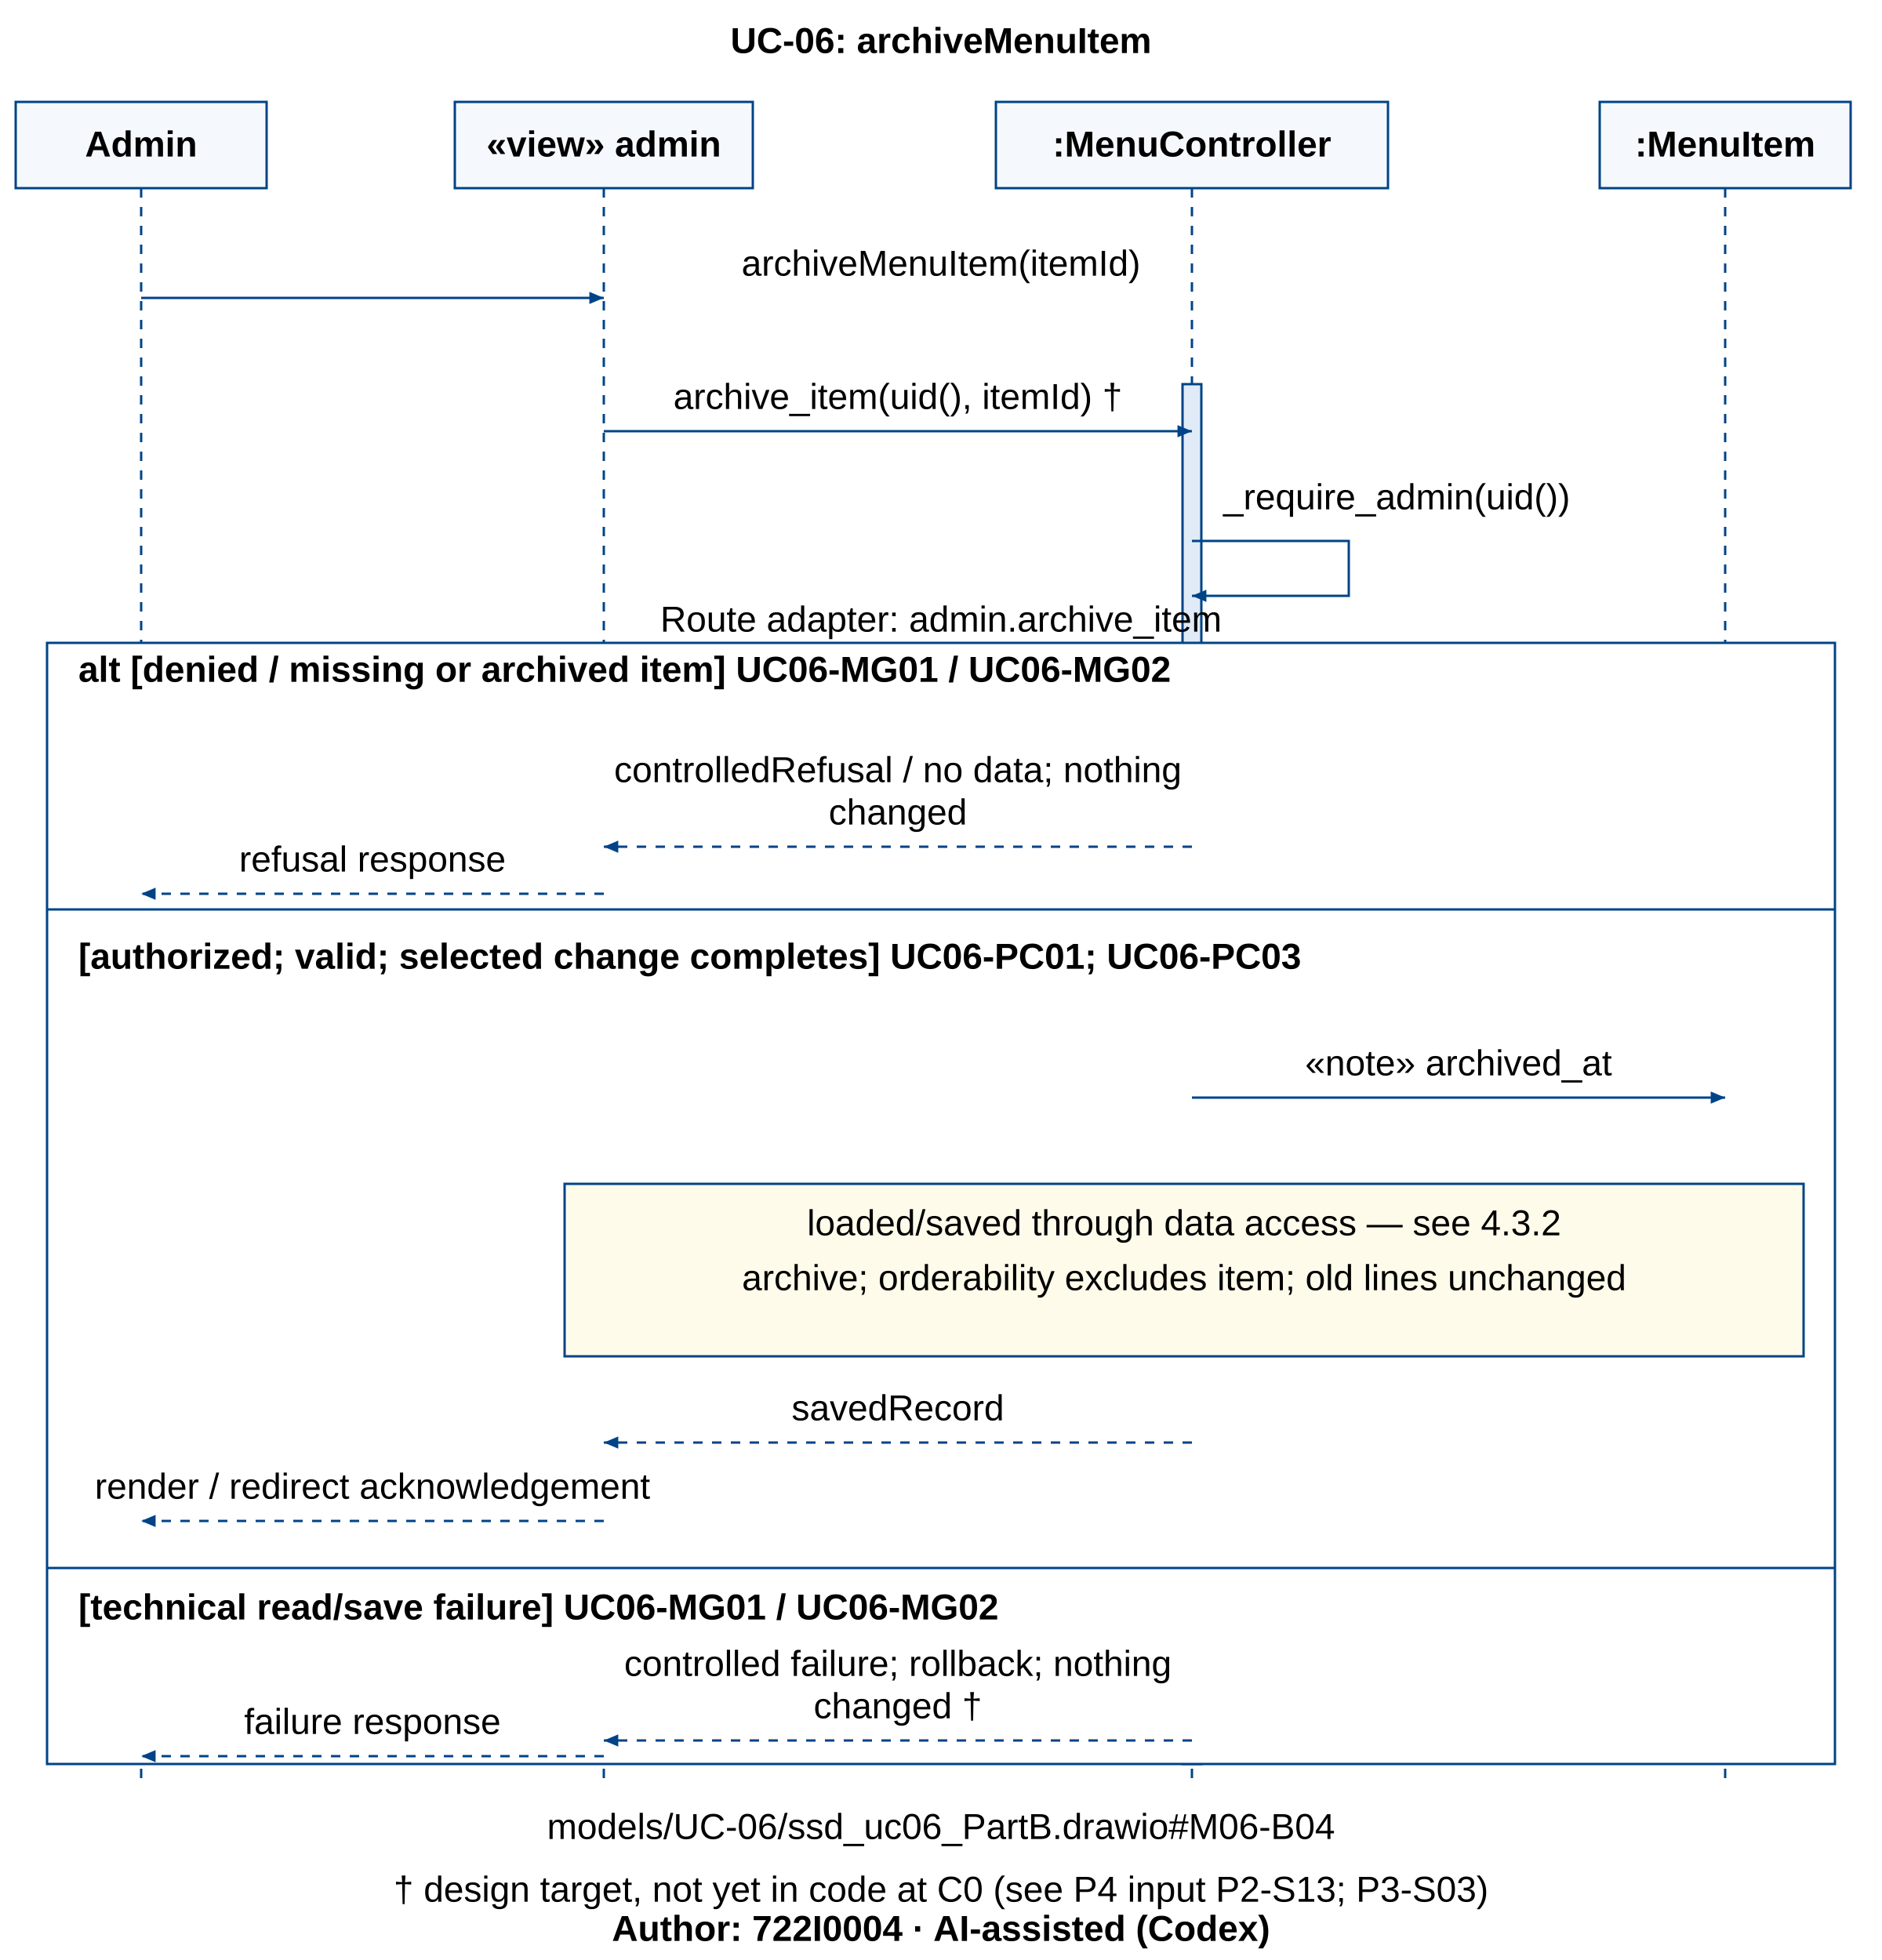
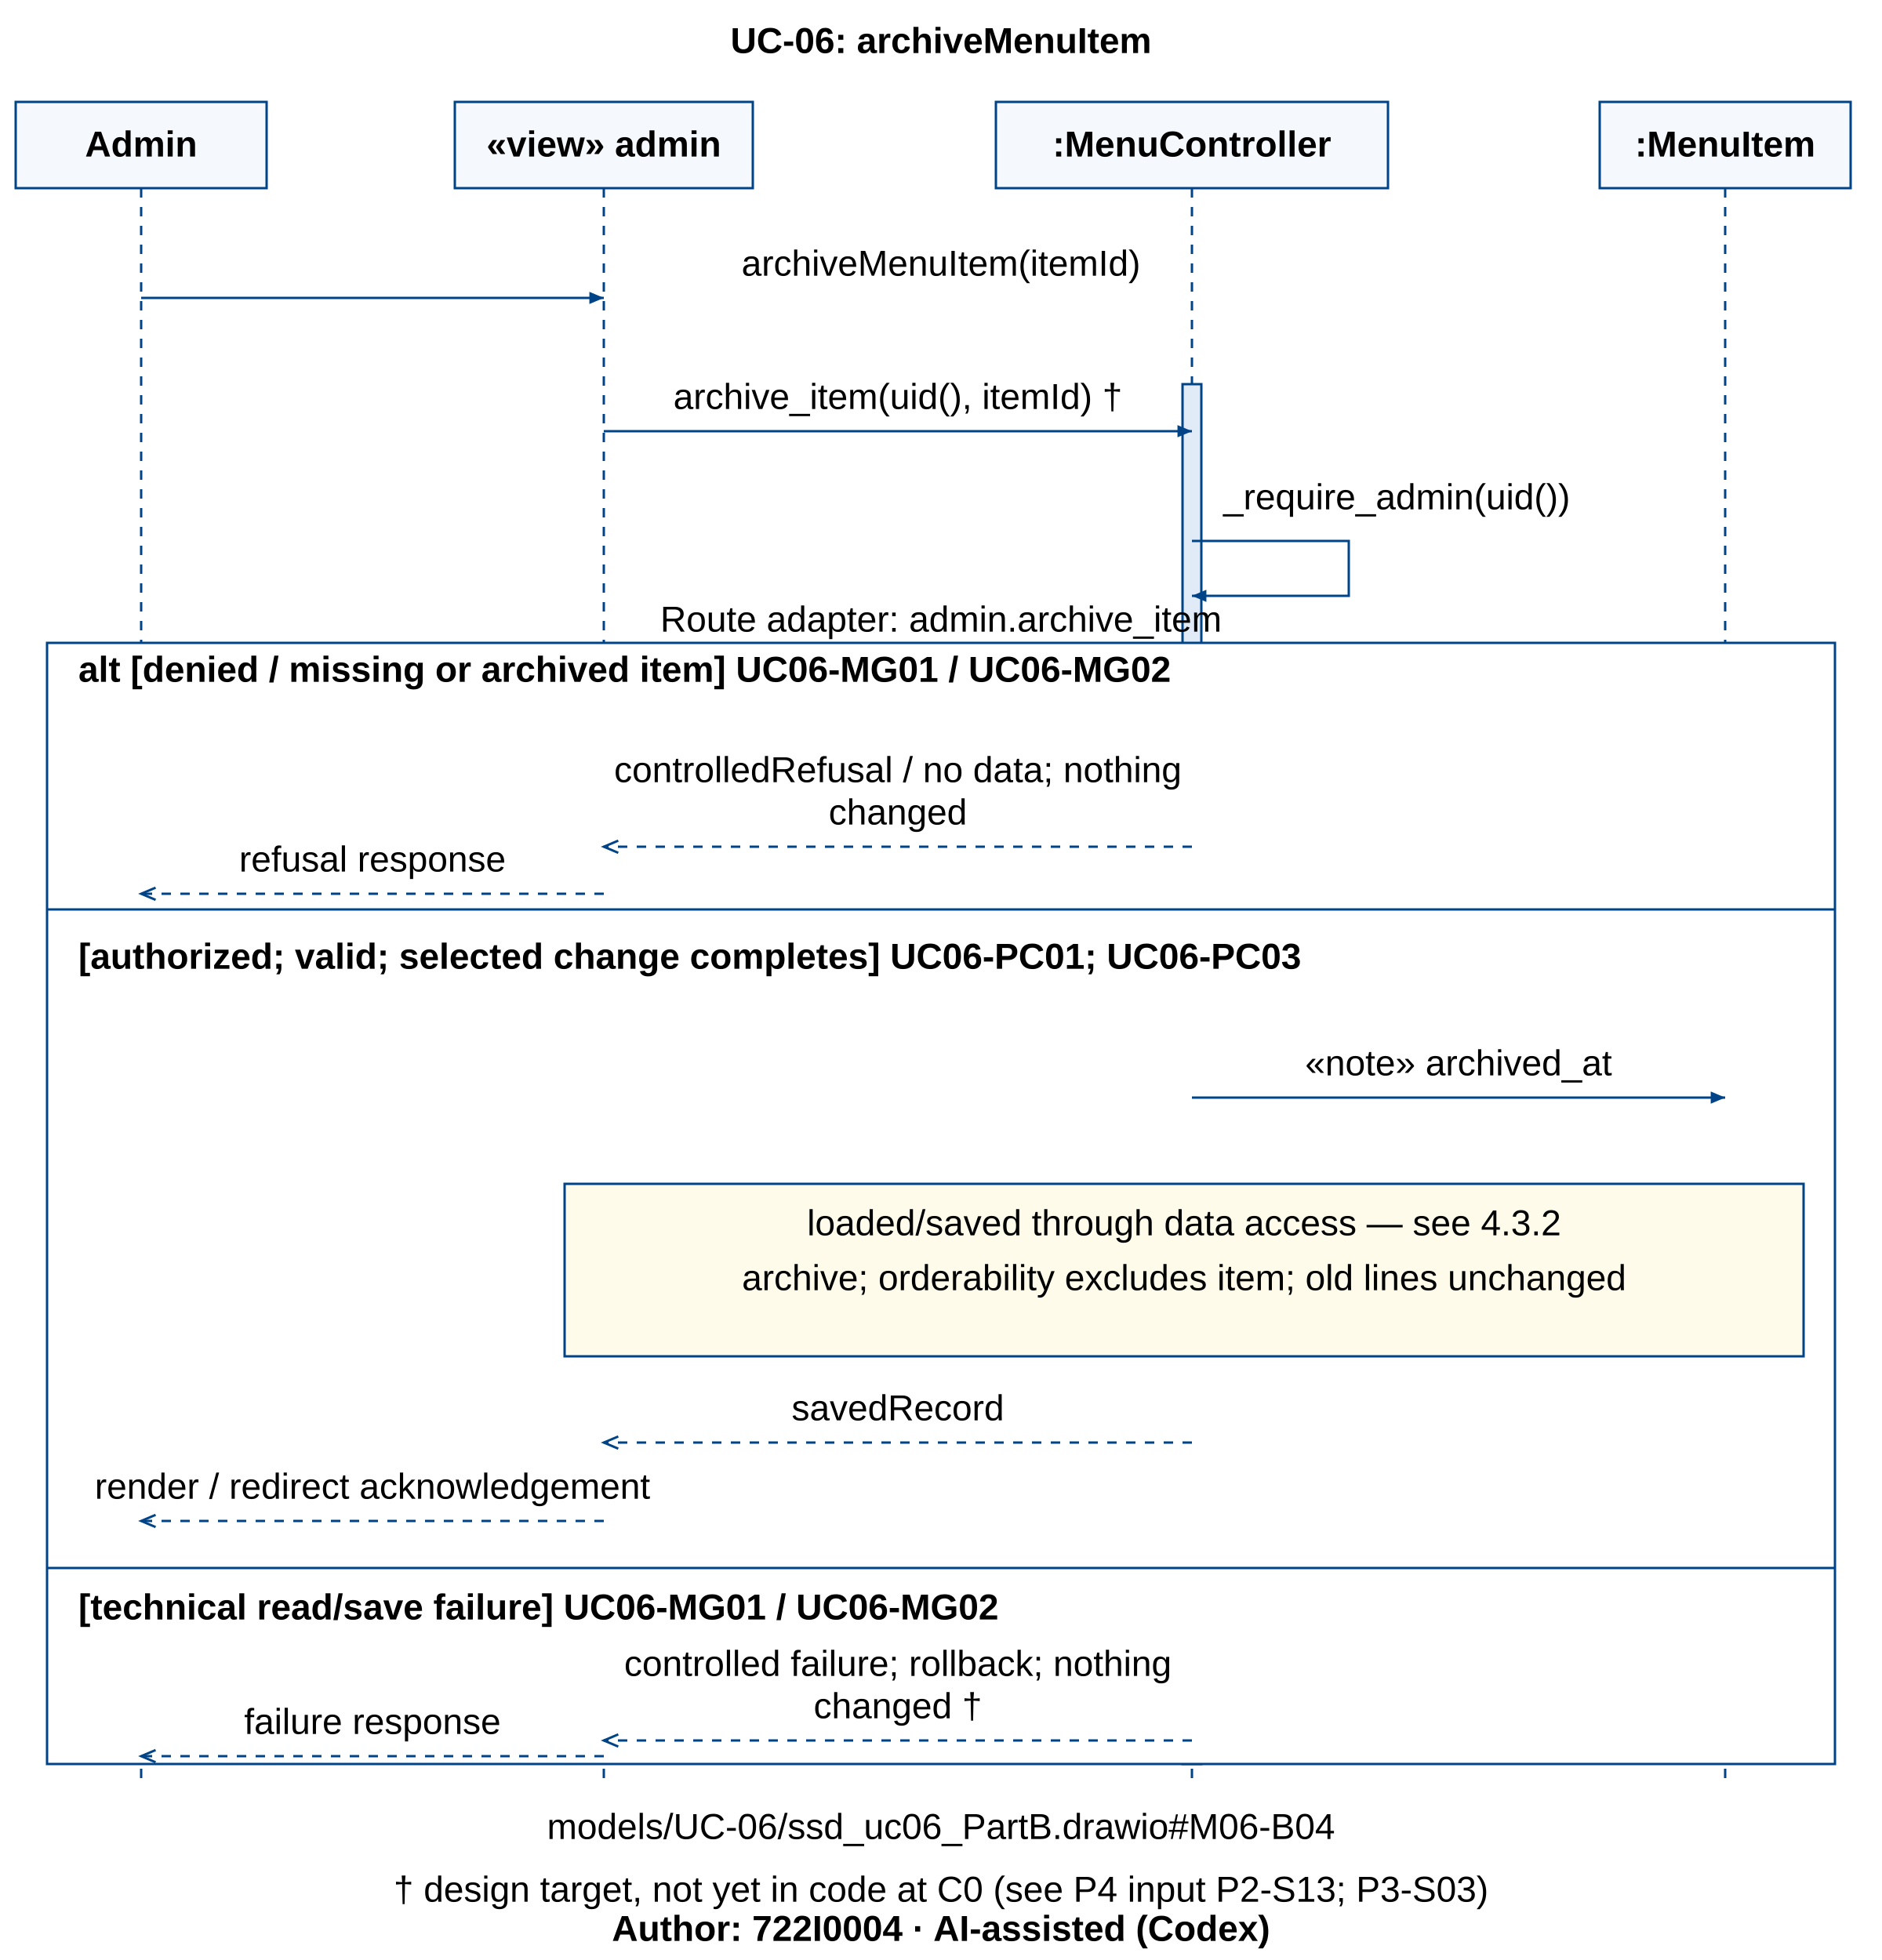
<svg xmlns="http://www.w3.org/2000/svg" width="1200" height="1250" viewBox="0 0 1200 1250">
  <rect width="1200" height="1250" fill="white" />
  <text x="600" y="33.82" text-anchor="middle" font-family="Arial" font-size="23" font-weight="bold">UC-06: archiveMenuItem</text>
  <text x="600" y="1237.82" text-anchor="middle" font-family="Arial" font-size="23" font-weight="bold">Author: 722I0004 · AI-assisted (Codex)</text>
  <rect x="10.0" y="65" width="160" height="55" fill="#F5F9FD" stroke="#004387" stroke-width="1.5" />
  <text x="90" y="99.82" text-anchor="middle" font-family="Arial" font-size="23" font-weight="bold">Admin</text>
  <polyline points="90,120 90,1135" fill="none" stroke="#004387" stroke-width="1.5" stroke-dasharray="6 6" />
  <rect x="290.0" y="65" width="190" height="55" fill="#F5F9FD" stroke="#004387" stroke-width="1.5" />
  <text x="385" y="99.82" text-anchor="middle" font-family="Arial" font-size="23" font-weight="bold">«view» admin</text>
  <polyline points="385,120 385,1135" fill="none" stroke="#004387" stroke-width="1.5" stroke-dasharray="6 6" />
  <rect x="635.0" y="65" width="250" height="55" fill="#F5F9FD" stroke="#004387" stroke-width="1.5" />
  <text x="760" y="99.82" text-anchor="middle" font-family="Arial" font-size="23" font-weight="bold">:MenuController</text>
  <polyline points="760,120 760,1135" fill="none" stroke="#004387" stroke-width="1.5" stroke-dasharray="6 6" />
  <rect x="1020.0" y="65" width="160" height="55" fill="#F5F9FD" stroke="#004387" stroke-width="1.5" />
  <text x="1100" y="99.82" text-anchor="middle" font-family="Arial" font-size="23" font-weight="bold">:MenuItem</text>
  <polyline points="1100,120 1100,1135" fill="none" stroke="#004387" stroke-width="1.5" stroke-dasharray="6 6" />
  <rect x="754" y="245" width="12" height="880" fill="#E0EBF7" stroke="#004387" stroke-width="1.5" />
  <text x="600" y="175.82" text-anchor="middle" font-family="Arial" font-size="23" font-weight="normal">archiveMenuItem(itemId)</text>
  <polyline points="90,190 385,190" fill="none" stroke="#004387" stroke-width="1.5" />
  <polygon points="385,190 375.789,193.894 375.789,186.106" fill="#004387" />
  <text x="600" y="402.82" text-anchor="middle" font-family="Arial" font-size="23" font-weight="normal">Route adapter: admin.archive_item</text>
  <text x="572.5" y="260.82" text-anchor="middle" font-family="Arial" font-size="23" font-weight="normal">archive_item(uid(), itemId) †</text>
  <polyline points="385,275 760,275" fill="none" stroke="#004387" stroke-width="1.5" />
  <polygon points="760,275 750.789,278.894 750.789,271.106" fill="#004387" />
  <text x="780" y="324.82" text-anchor="start" font-family="Arial" font-size="23" font-weight="normal">_require_admin(uid())</text>
  <polyline points="760,345 860,345 860,380 760,380" fill="none" stroke="#004387" stroke-width="1.5" />
  <polygon points="760,380 769.211,376.106 769.211,383.894" fill="#004387" />
  <rect x="30" y="410" width="1140" height="715" fill="white" stroke="#004387" stroke-width="1.5" />
  <text x="50" y="434.82" text-anchor="start" font-family="Arial" font-size="23" font-weight="bold">alt [denied / missing or archived item] UC06-MG01 / UC06-MG02</text>
  <text x="572.5" y="498.82" text-anchor="middle" font-family="Arial" font-size="23" font-weight="normal">controlledRefusal / no data; nothing</text>
  <text x="572.5" y="525.82" text-anchor="middle" font-family="Arial" font-size="23" font-weight="normal">changed</text>
  <polyline points="760,540 385,540" fill="none" stroke="#004387" stroke-width="1.5" stroke-dasharray="6 6" />
-   <polygon points="385,540 394.211,536.106 394.211,543.894" fill="#004387" />
+   <polyline points="394.211,536.106 385,540 394.211,543.894" fill="none" stroke="#004387" stroke-width="1.5" />
  <text x="237.5" y="555.82" text-anchor="middle" font-family="Arial" font-size="23" font-weight="normal">refusal response</text>
  <polyline points="385,570 90,570" fill="none" stroke="#004387" stroke-width="1.5" stroke-dasharray="6 6" />
-   <polygon points="90,570 99.211,566.106 99.211,573.894" fill="#004387" />
+   <polyline points="99.211,566.106 90,570 99.211,573.894" fill="none" stroke="#004387" stroke-width="1.5" />
  <polyline points="30,580 1170,580" fill="none" stroke="#004387" stroke-width="1.5" />
  <text x="50" y="617.82" text-anchor="start" font-family="Arial" font-size="23" font-weight="bold">[authorized; valid; selected change completes] UC06-PC01; UC06-PC03</text>
  <text x="930.0" y="685.82" text-anchor="middle" font-family="Arial" font-size="23" font-weight="normal">«note» archived_at</text>
  <polyline points="760,700 1100,700" fill="none" stroke="#004387" stroke-width="1.5" />
  <polygon points="1100,700 1090.789,703.894 1090.789,696.106" fill="#004387" />
  <rect x="360" y="755" width="790" height="110" fill="#FFFBEA" stroke="#004387" stroke-width="1.5" />
  <text x="755" y="787.82" text-anchor="middle" font-family="Arial" font-size="23" font-weight="normal">loaded/saved through data access — see 4.3.2</text>
  <text x="755" y="822.82" text-anchor="middle" font-family="Arial" font-size="23" font-weight="normal">archive; orderability excludes item; old lines unchanged</text>
  <text x="572.5" y="905.82" text-anchor="middle" font-family="Arial" font-size="23" font-weight="normal">savedRecord</text>
  <polyline points="760,920 385,920" fill="none" stroke="#004387" stroke-width="1.5" stroke-dasharray="6 6" />
-   <polygon points="385,920 394.211,916.106 394.211,923.894" fill="#004387" />
+   <polyline points="394.211,916.106 385,920 394.211,923.894" fill="none" stroke="#004387" stroke-width="1.5" />
  <text x="237.5" y="955.82" text-anchor="middle" font-family="Arial" font-size="23" font-weight="normal">render / redirect acknowledgement</text>
  <polyline points="385,970 90,970" fill="none" stroke="#004387" stroke-width="1.5" stroke-dasharray="6 6" />
-   <polygon points="90,970 99.211,966.106 99.211,973.894" fill="#004387" />
+   <polyline points="99.211,966.106 90,970 99.211,973.894" fill="none" stroke="#004387" stroke-width="1.5" />
  <polyline points="30,1000 1170,1000" fill="none" stroke="#004387" stroke-width="1.5" />
  <text x="50" y="1032.82" text-anchor="start" font-family="Arial" font-size="23" font-weight="bold">[technical read/save failure] UC06-MG01 / UC06-MG02</text>
  <text x="572.5" y="1068.82" text-anchor="middle" font-family="Arial" font-size="23" font-weight="normal">controlled failure; rollback; nothing</text>
  <text x="572.5" y="1095.82" text-anchor="middle" font-family="Arial" font-size="23" font-weight="normal">changed †</text>
  <polyline points="760,1110 385,1110" fill="none" stroke="#004387" stroke-width="1.5" stroke-dasharray="6 6" />
-   <polygon points="385,1110 394.211,1106.106 394.211,1113.894" fill="#004387" />
+   <polyline points="394.211,1106.106 385,1110 394.211,1113.894" fill="none" stroke="#004387" stroke-width="1.5" />
  <text x="237.5" y="1105.82" text-anchor="middle" font-family="Arial" font-size="23" font-weight="normal">failure response</text>
  <polyline points="385,1120 90,1120" fill="none" stroke="#004387" stroke-width="1.5" stroke-dasharray="6 6" />
-   <polygon points="90,1120 99.211,1116.106 99.211,1123.894" fill="#004387" />
+   <polyline points="99.211,1116.106 90,1120 99.211,1123.894" fill="none" stroke="#004387" stroke-width="1.5" />
  <text x="600" y="1172.82" text-anchor="middle" font-family="Arial" font-size="23" font-weight="normal">models/UC-06/ssd_uc06_PartB.drawio#M06-B04</text>
  <text x="600" y="1212.82" text-anchor="middle" font-family="Arial" font-size="23" font-weight="normal">† design target, not yet in code at C0 (see P4 input P2-S13; P3-S03)</text>
</svg>
